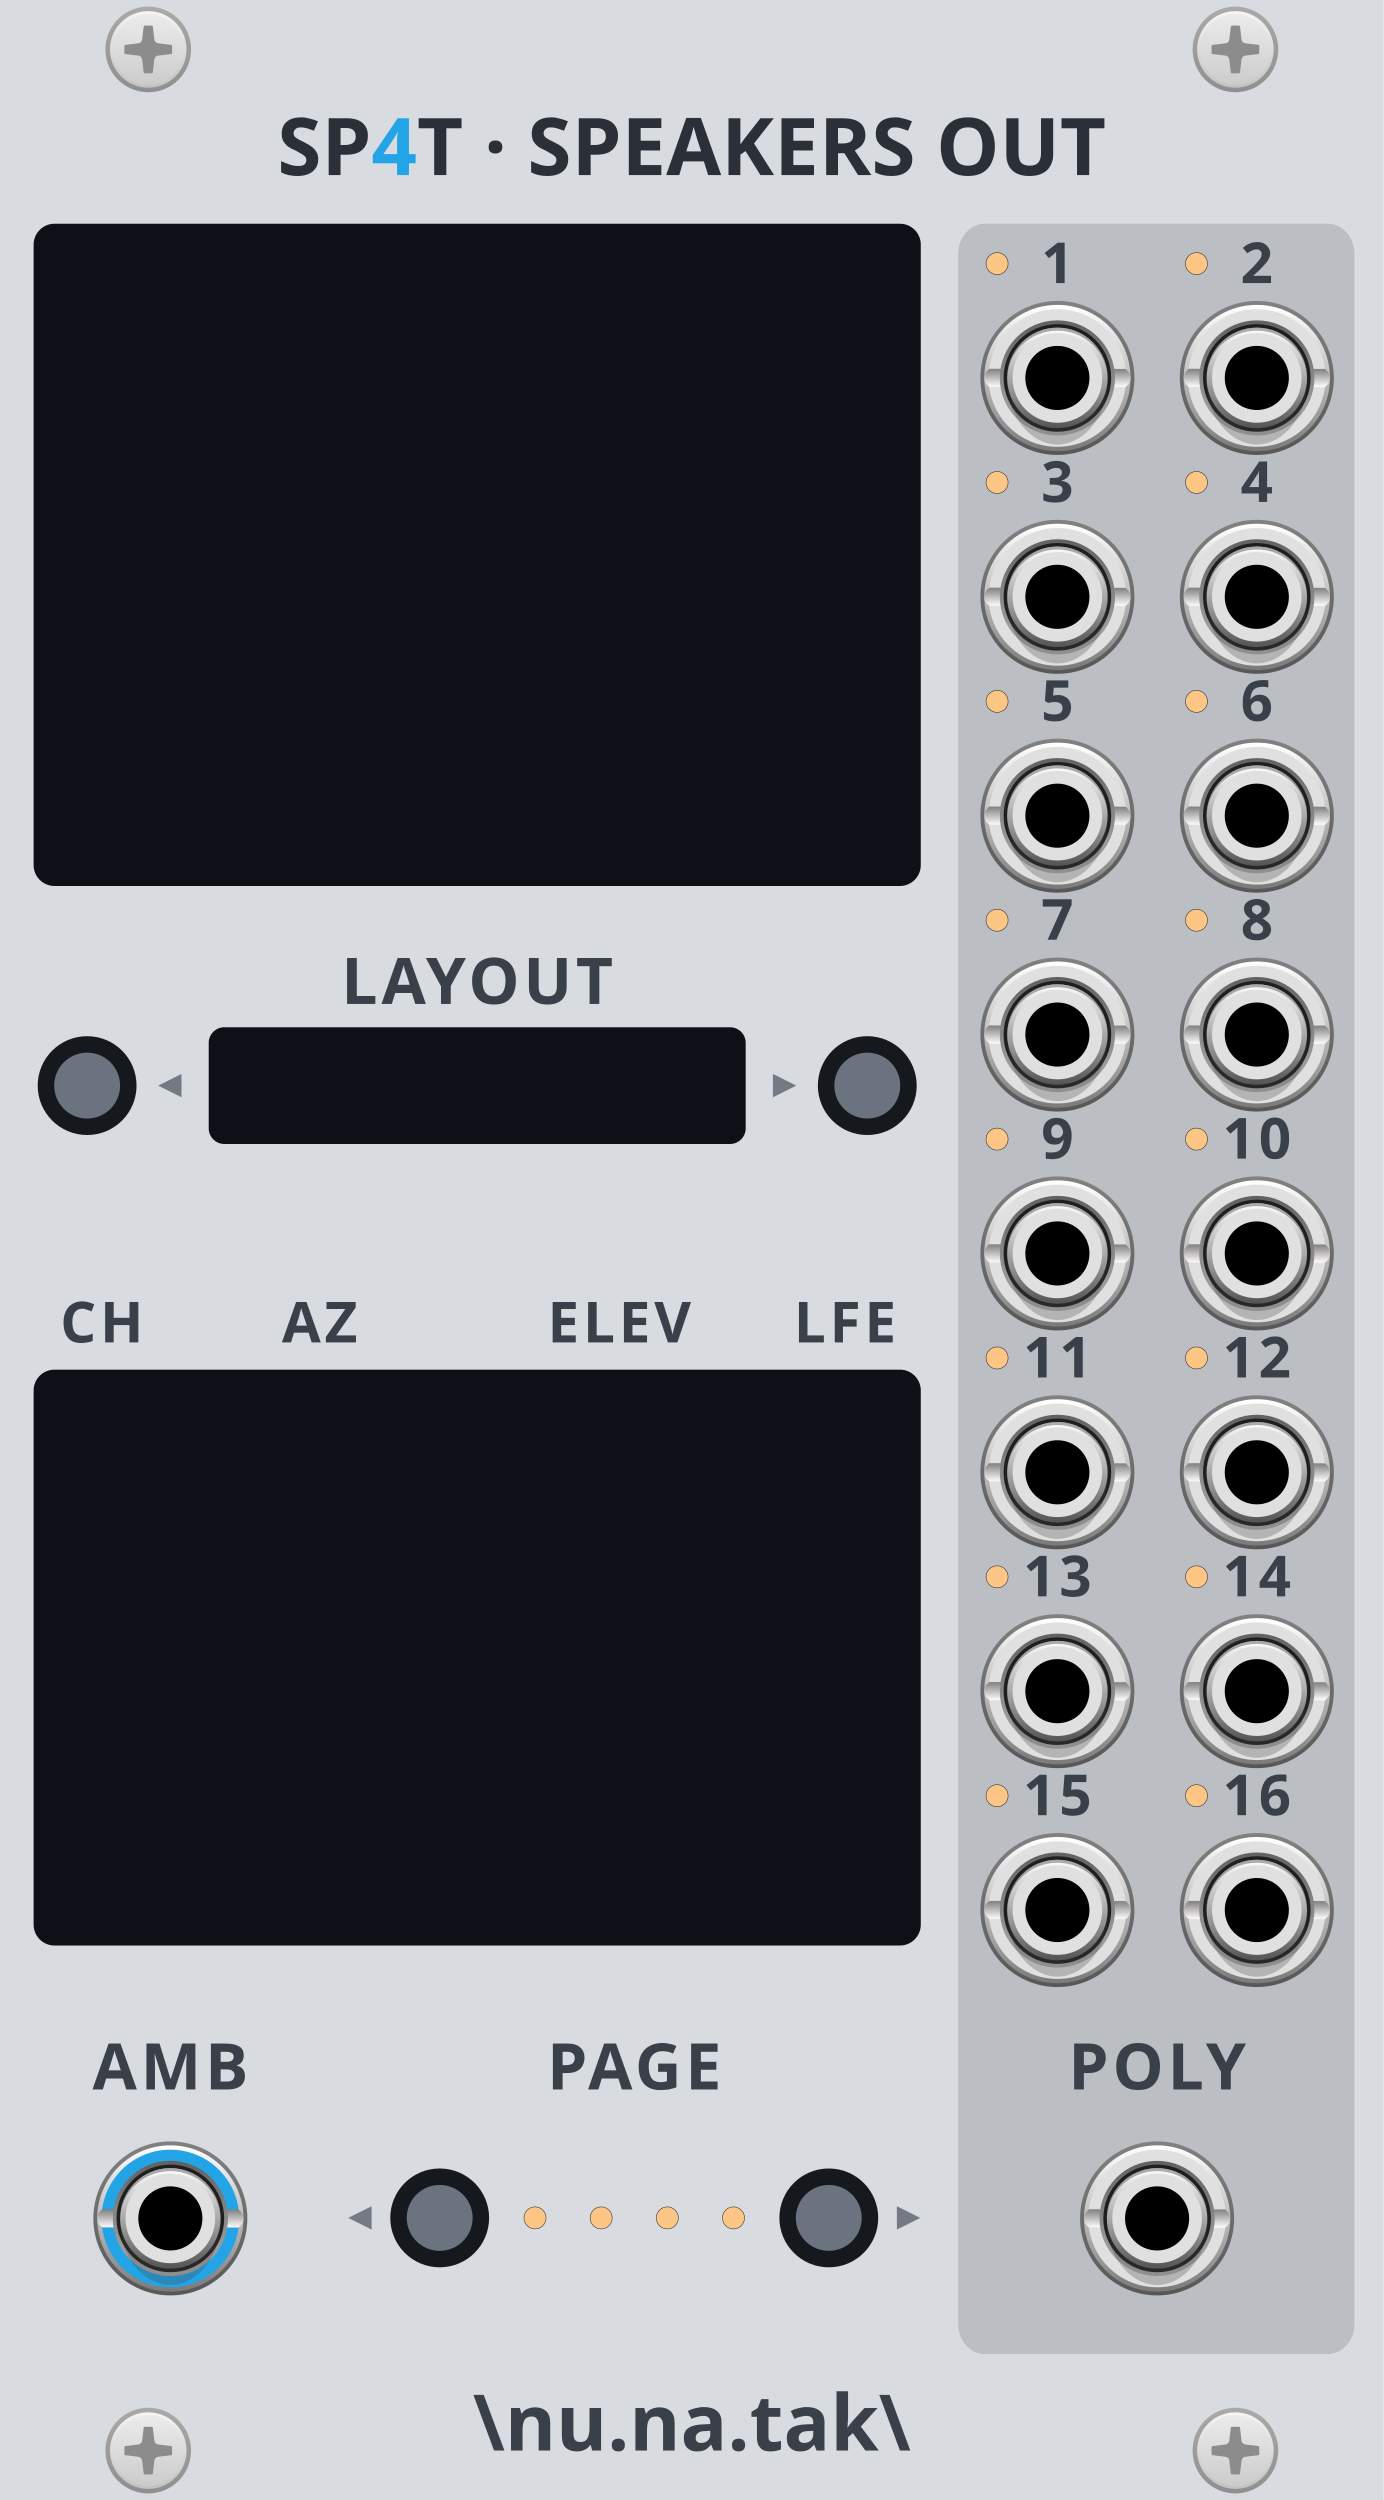
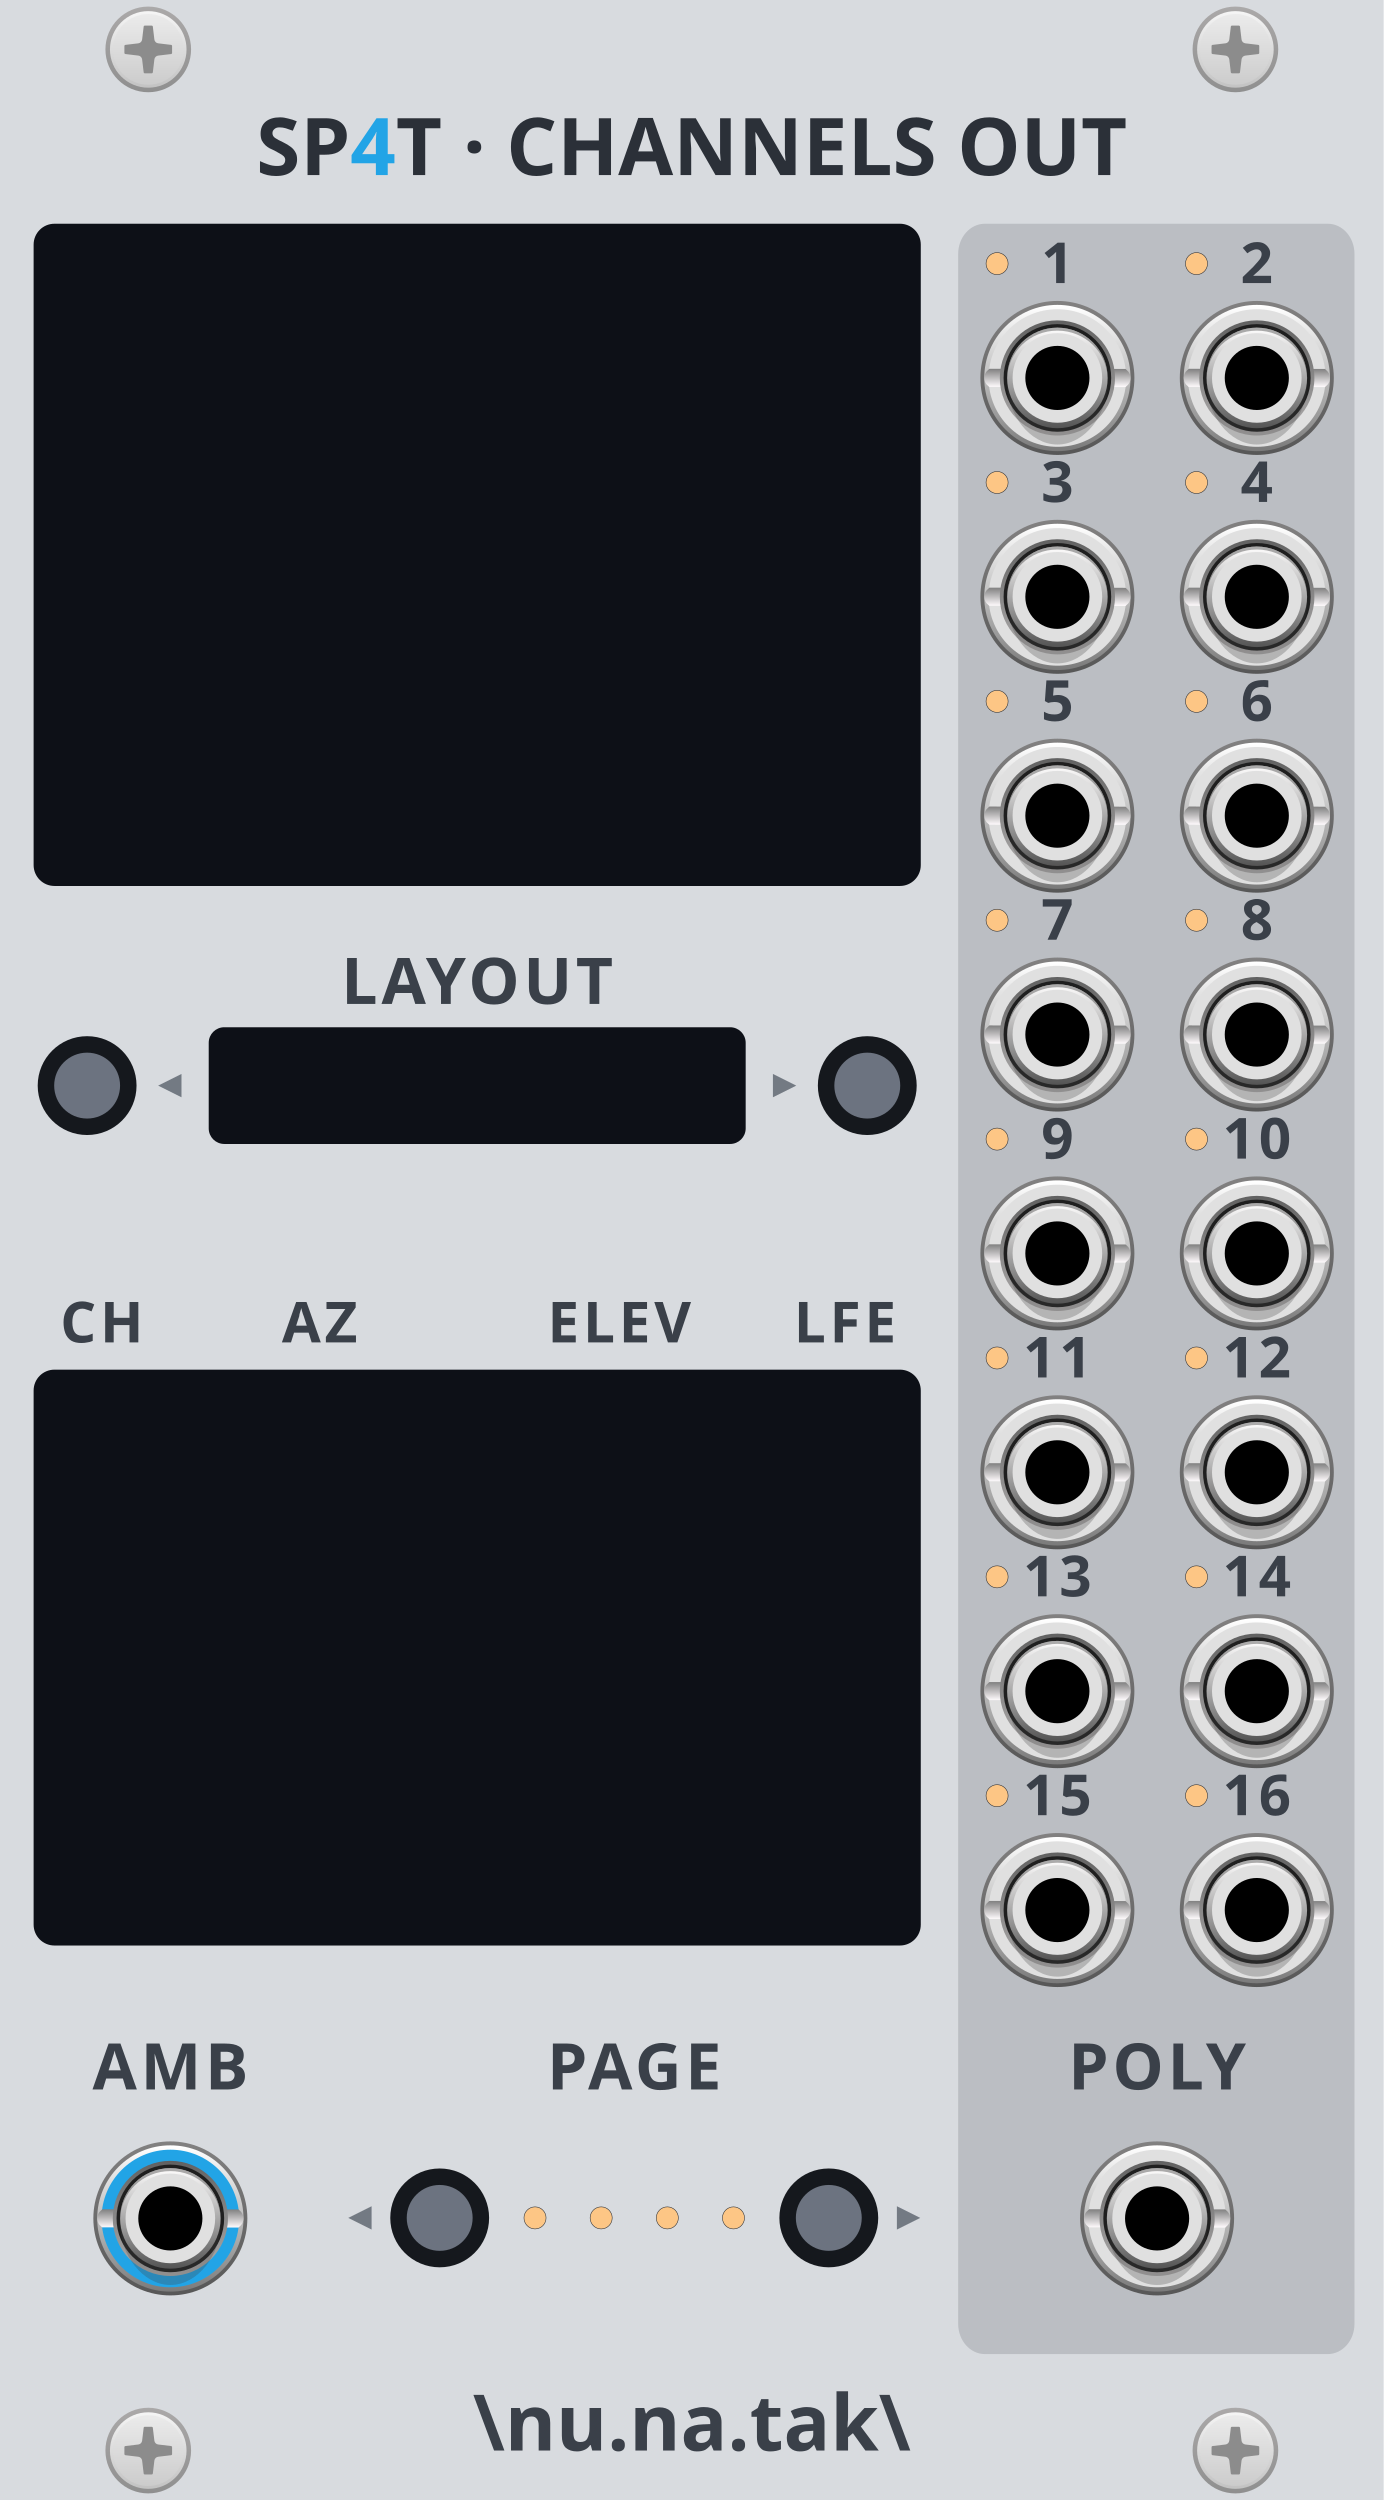
<svg xmlns="http://www.w3.org/2000/svg" xmlns:xlink="http://www.w3.org/1999/xlink" version="1.1" width="71.12mm" height="128.5mm" viewBox="0 0 71.12 128.5">
  <defs id="component-defs">
    <linearGradient id="screw-g1" gradientUnits="userSpaceOnUse" x1="219.999" y1="6477.4" x2="232.999" y2="6477.4" gradientTransform="matrix(6.123234e-17 1 1 -6.123234e-17 -6469.9 -219)">
      <stop offset="0" stop-color="#ABA9A9" id="stop1" />
      <stop offset="1" stop-color="#8F8F8F" id="stop2" />
    </linearGradient>
    <linearGradient id="screw-g2" gradientUnits="userSpaceOnUse" x1="220.687" y1="6477.4" x2="232.311" y2="6477.4" gradientTransform="matrix(6.123234e-17 1 1 -6.123234e-17 -6469.9 -219)">
      <stop offset="0.006" stop-color="#F5F5F5" id="stop3" />
      <stop offset="1" stop-color="#C2C2C2" id="stop4" />
    </linearGradient>
    <linearGradient id="screw-g3" gradientUnits="userSpaceOnUse" x1="221.134" y1="6477.4" x2="231.864" y2="6477.4" gradientTransform="matrix(6.123234e-17 1 1 -6.123234e-17 -6469.9 -219)">
      <stop offset="0.006" stop-color="#EBEBEB" id="stop5" />
      <stop offset="1" stop-color="#CCCCCC" id="stop6" />
    </linearGradient>
    <symbol id="ScrewSilver" viewBox="0 0 15 14.999">
      <circle fill="url(#screw-g1)" cx="7.5" cy="7.499" r="6.5" id="circle6" />
      <circle fill="url(#screw-g2)" cx="7.5" cy="7.499" r="5.812" id="circle7" />
      <circle fill="url(#screw-g3)" cx="7.5" cy="7.499" r="5.365" id="circle8" />
      <path fill="#8C8C8C" d="M10.969,6.81L9.005,6.575C8.704,6.539,8.466,6.301,8.43,5.999L8.196,4.037c-0.01-0.086-0.083-0.15-0.169-0.15H6.973c-0.086,0-0.159,0.064-0.169,0.15l-0.235,1.963C6.533,6.302,6.295,6.54,5.994,6.576L4.031,6.81c-0.086,0.01-0.15,0.083-0.15,0.169v1.054c0,0.086,0.064,0.159,0.15,0.169l1.963,0.235C6.296,8.473,6.533,8.71,6.569,9.012l0.235,1.963c0.01,0.086,0.083,0.15,0.169,0.15h1.054c0.086,0,0.159-0.064,0.169-0.15l0.235-1.963c0.036-0.301,0.274-0.539,0.575-0.575l1.962-0.235c0.086-0.01,0.15-0.083,0.15-0.169V6.979C11.119,6.893,11.054,6.82,10.969,6.81z" id="path8" />
    </symbol>
    <linearGradient id="jack-g16" gradientUnits="userSpaceOnUse" x1="-602.159" y1="1785.691" x2="-578.784" y2="1785.691" gradientTransform="matrix(0 1 1 0 -1773.841 602.399)">
      <stop offset="0" stop-color="#828181" id="stop8" />
      <stop offset="1" stop-color="#575757" id="stop9" />
    </linearGradient>
    <linearGradient id="jack-g17" gradientUnits="userSpaceOnUse" x1="1062.069" y1="-4091.69" x2="1084.274" y2="-4091.69" gradientTransform="matrix(0 1 -1 0 -4079.84 -1061.232)">
      <stop offset="0.006" stop-color="#FFFFFF" id="stop10" />
      <stop offset="1" stop-color="#7A7A7A" id="stop11" />
    </linearGradient>
    <linearGradient id="jack-g18" gradientUnits="userSpaceOnUse" x1="58.862" y1="-54.641" x2="58.862" y2="-51.868" gradientTransform="matrix(1 0 0 -1 -47.00625 -41.32658)">
      <stop offset="0" stop-color="#FFFBFD" id="stop12" />
      <stop offset="1" stop-color="#808080" id="stop13" />
    </linearGradient>
    <linearGradient id="jack-g19" gradientUnits="userSpaceOnUse" x1="-1240.792" y1="-381.897" x2="-1223.316" y2="-381.897" gradientTransform="matrix(0 -1 -1 0 -370.0472 -1220.126)">
      <stop offset="0" stop-color="#B0AEAE" id="stop14" />
      <stop offset="1" stop-color="#616161" id="stop15" />
    </linearGradient>
    <linearGradient id="jack-g20" gradientUnits="userSpaceOnUse" x1="-1884.864" y1="21.483" x2="-1884.864" y2="6.22" gradientTransform="matrix(-1 0 0 -1 -1873.013 25.77966)">
      <stop offset="0" stop-color="#FFFEFE" id="stop16" />
      <stop offset="1" stop-color="#545454" id="stop17" />
    </linearGradient>
    <symbol id="PJ301M" viewBox="0 0 23.7 23.7">
      <path fill="url(#jack-g16)" d="M11.85,23.615c-6.445,0-11.688-5.243-11.688-11.687c0-6.445,5.243-11.688,11.688-11.688s11.687,5.243,11.687,11.688C23.538,18.373,18.295,23.615,11.85,23.615z" id="path19" />
      <circle fill="url(#jack-g17)" cx="11.85" cy="11.94" r="11.102" id="circle19" />
      <circle fill="#E0E0E0" cx="11.85" cy="11.94" r="10.443" id="circle20" />
      <path fill="url(#jack-g18)" d="M1.521,10.542l-0.43,0.417C0.652,11.537,0.655,12.339,1.099,12.915l0.398,0.369l20.7,0.03l0.402-0.384c0.46-0.573,0.463-1.387,0.008-1.964l-0.41-0.401L1.521,10.542z" id="path20" />
      <circle fill="url(#jack-g19)" cx="11.85" cy="11.928" r="8.738" id="circle21" />
      <circle fill="#1F1F1F" cx="11.85" cy="11.928" r="8.167" id="circle22" />
      <path opacity="0.28" fill="#404040" d="M11.85,4.297c4.213,0,7.629,3.782,7.629,8.448s-3.415,9.288-7.629,9.288s-7.629-4.622-7.629-9.288S7.637,4.297,11.85,4.297z" id="path22" />
      <circle fill="url(#jack-g20)" cx="11.85" cy="11.928" r="7.631" id="circle23" />
      <circle fill="#E0E0E0" cx="11.85" cy="11.928" r="6.8" id="circle24" />
      <g opacity="0.43" id="g26">
        <path fill="#404040" d="M11.85,4.746c4.175,0,7.561,3.257,7.623,7.296c0.001-0.038,0.006-0.075,0.006-0.114c0-4.215-3.415-7.631-7.629-7.631S4.221,7.713,4.221,11.928c0,0.038,0.005,0.076,0.006,0.114C4.289,8.003,7.675,4.746,11.85,4.746z" id="path24" />
        <path opacity="0.28" fill="#404040" d="M4.227,12.042c-0.001,0.037-0.006,0.073-0.006,0.111c0,4.091,3.415,7.407,7.629,7.407C7.675,19.559,4.289,16.203,4.227,12.042z" id="path25" />
        <path opacity="0.28" fill="#404040" d="M11.85,19.559c4.213,0,7.629-3.316,7.629-7.407c0-0.037-0.005-0.073-0.006-0.111C19.411,16.203,16.025,19.559,11.85,19.559z" id="path26" />
      </g>
      <circle fill="#000000" cx="11.85" cy="11.928" r="4.867" id="circle26" />
    </symbol>
    <symbol id="SP4TAmbiPort" viewBox="0 0 23.7 23.7">
      <path fill="url(#jack-g16)" d="M11.85,23.615c-6.445,0-11.688-5.243-11.688-11.687c0-6.445,5.243-11.688,11.688-11.688s11.687,5.243,11.687,11.688C23.538,18.373,18.295,23.615,11.85,23.615z" id="path19-amb" />
      <circle fill="url(#jack-g17)" cx="11.85" cy="11.94" r="11.102" id="circle19-amb" />
      <circle fill="#22A4E6" cx="11.85" cy="11.94" r="10.443" id="circle20-amb" />
      <path fill="url(#jack-g18)" d="M1.521,10.542l-0.43,0.417C0.652,11.537,0.655,12.339,1.099,12.915l0.398,0.369l20.7,0.03l0.402-0.384c0.46-0.573,0.463-1.387,0.008-1.964l-0.41-0.401L1.521,10.542z" id="path20-amb" />
      <circle fill="url(#jack-g19)" cx="11.85" cy="11.928" r="8.738" id="circle21-amb" />
      <circle fill="#1F1F1F" cx="11.85" cy="11.928" r="8.167" id="circle22-amb" />
      <path opacity="0.28" fill="#404040" d="M11.85,4.297c4.213,0,7.629,3.782,7.629,8.448s-3.415,9.288-7.629,9.288s-7.629-4.622-7.629-9.288S7.637,4.297,11.85,4.297z" id="path22-amb" />
      <circle fill="url(#jack-g20)" cx="11.85" cy="11.928" r="7.631" id="circle23-amb" />
      <circle fill="#E0E0E0" cx="11.85" cy="11.928" r="6.8" id="circle24-amb" />
      <g opacity="0.43" id="g26-amb">
        <path fill="#404040" d="M11.85,4.746c4.175,0,7.561,3.257,7.623,7.296c0.001-0.038,0.006-0.075,0.006-0.114c0-4.215-3.415-7.631-7.629-7.631S4.221,7.713,4.221,11.928c0,0.038,0.005,0.076,0.006,0.114C4.289,8.003,7.675,4.746,11.85,4.746z" id="path24-amb" />
        <path opacity="0.28" fill="#404040" d="M4.227,12.042c-0.001,0.037-0.006,0.073-0.006,0.111c0,4.091,3.415,7.407,7.629,7.407C7.675,19.559,4.289,16.203,4.227,12.042z" id="path25-amb" />
        <path opacity="0.28" fill="#404040" d="M11.85,19.559c4.213,0,7.629-3.316,7.629-7.407c0-0.037-0.005-0.073-0.006-0.111C19.411,16.203,16.025,19.559,11.85,19.559z" id="path26-amb" />
      </g>
      <circle fill="#000000" cx="11.85" cy="11.928" r="4.867" id="circle26-amb" />
    </symbol>
    <symbol id="SP4TButton" viewBox="0 0 20 20">
      <circle cx="10" cy="10" r="9.6" fill="#15181d" />
      <circle cx="10" cy="10" r="6.4" fill="#6C7380" />
    </symbol>
  </defs>
  <g id="panel">
    <rect id="background" x="0" y="0" width="71.12" height="128.5" fill="#d8dbdf" />
-     <text id="title" x="35.56" y="9" font-family="'Rounded Mplus 1c', 'Arial Rounded MT Bold', sans-serif" font-size="4.1" font-weight="700" text-anchor="middle" fill="#2b3038">SP<tspan fill="#22a4e6" id="title-accent">4</tspan>T · SPEAKERS OUT</text>
+     <text id="title" x="35.56" y="9" font-family="'Rounded Mplus 1c', 'Arial Rounded MT Bold', sans-serif" font-size="4.1" font-weight="700" text-anchor="middle" fill="#2b3038">SP<tspan fill="#22a4e6" id="title-accent">4</tspan>T · CHANNELS OUT</text>
    <text id="brand" x="35.56" y="125.958" font-family="'Rounded Mplus 1c', 'Arial Rounded MT Bold', sans-serif" font-size="4" font-weight="700" text-anchor="middle" fill="#3a4049">\nu.na.tak\</text>
    <rect id="screen" x="1.728" y="11.500" width="45.600" height="34.039" rx="1.072" fill="#0d1017" />
    <text x="24.528" y="51.600" style="font-weight:600;font-size:3.3px;font-family:'Barlow Condensed', 'Arial Narrow', sans-serif;letter-spacing:0.2;text-anchor:middle;fill:#3a4049">LAYOUT</text>
    <rect id="layout-screen" x="10.728" y="52.800" width="27.600" height="6.000" rx="0.8" fill="#0d1017" />
    <path id="layout-prev-arrow" d="M 8.128,55.800 L 9.328,55.200 L 9.328,56.400 Z" style="fill:#737a83;stroke:none" />
    <path id="layout-next-arrow" d="M 40.928,55.800 L 39.728,55.200 L 39.728,56.400 Z" style="fill:#737a83;stroke:none" />
    <text x="5.228" y="69.000" style="font-weight:600;font-size:2.9px;font-family:'Barlow Condensed', 'Arial Narrow', sans-serif;letter-spacing:0.2;text-anchor:middle;fill:#3a4049">CH</text>
    <text x="16.428" y="69.000" style="font-weight:600;font-size:2.9px;font-family:'Barlow Condensed', 'Arial Narrow', sans-serif;letter-spacing:0.2;text-anchor:middle;fill:#3a4049">AZ</text>
    <text x="31.828" y="69.000" style="font-weight:600;font-size:2.9px;font-family:'Barlow Condensed', 'Arial Narrow', sans-serif;letter-spacing:0.2;text-anchor:middle;fill:#3a4049">ELEV</text>
    <text x="43.428" y="69.000" style="font-weight:600;font-size:2.9px;font-family:'Barlow Condensed', 'Arial Narrow', sans-serif;letter-spacing:0.2;text-anchor:middle;fill:#3a4049">LFE</text>
    <rect id="table-screen" x="1.728" y="70.400" width="45.600" height="29.600" rx="1.072" fill="#0d1017" />
    <text x="8.756" y="107.400" style="font-weight:600;font-size:3.3px;font-family:'Barlow Condensed', 'Arial Narrow', sans-serif;letter-spacing:0.2;text-anchor:middle;fill:#3a4049">AMB</text>
    <text x="32.600" y="107.400" style="font-weight:600;font-size:3.3px;font-family:'Barlow Condensed', 'Arial Narrow', sans-serif;letter-spacing:0.2;text-anchor:middle;fill:#3a4049">PAGE</text>
    <path id="page-prev-arrow" d="M 17.900,114.000 L 19.100,113.400 L 19.100,114.600 Z" style="fill:#737a83;stroke:none" />
    <path id="page-next-arrow" d="M 47.300,114.000 L 46.100,113.400 L 46.100,114.600 Z" style="fill:#737a83;stroke:none" />
    <rect id="outputs-block" x="49.25" y="11.5" width="20.370" height="109.500" rx="1.374" ry="1.552" style="fill:#bbbec3;stroke:none" />
    <text x="54.350" y="14.550" style="font-weight:600;font-size:2.9px;font-family:'Barlow Condensed', 'Arial Narrow', sans-serif;letter-spacing:0.2;text-anchor:middle;fill:#3a4049">1</text>
    <text x="64.600" y="14.550" style="font-weight:600;font-size:2.9px;font-family:'Barlow Condensed', 'Arial Narrow', sans-serif;letter-spacing:0.2;text-anchor:middle;fill:#3a4049">2</text>
    <text x="54.350" y="25.800" style="font-weight:600;font-size:2.9px;font-family:'Barlow Condensed', 'Arial Narrow', sans-serif;letter-spacing:0.2;text-anchor:middle;fill:#3a4049">3</text>
    <text x="64.600" y="25.800" style="font-weight:600;font-size:2.9px;font-family:'Barlow Condensed', 'Arial Narrow', sans-serif;letter-spacing:0.2;text-anchor:middle;fill:#3a4049">4</text>
    <text x="54.350" y="37.050" style="font-weight:600;font-size:2.9px;font-family:'Barlow Condensed', 'Arial Narrow', sans-serif;letter-spacing:0.2;text-anchor:middle;fill:#3a4049">5</text>
    <text x="64.600" y="37.050" style="font-weight:600;font-size:2.9px;font-family:'Barlow Condensed', 'Arial Narrow', sans-serif;letter-spacing:0.2;text-anchor:middle;fill:#3a4049">6</text>
    <text x="54.350" y="48.300" style="font-weight:600;font-size:2.9px;font-family:'Barlow Condensed', 'Arial Narrow', sans-serif;letter-spacing:0.2;text-anchor:middle;fill:#3a4049">7</text>
    <text x="64.600" y="48.300" style="font-weight:600;font-size:2.9px;font-family:'Barlow Condensed', 'Arial Narrow', sans-serif;letter-spacing:0.2;text-anchor:middle;fill:#3a4049">8</text>
    <text x="54.350" y="59.550" style="font-weight:600;font-size:2.9px;font-family:'Barlow Condensed', 'Arial Narrow', sans-serif;letter-spacing:0.2;text-anchor:middle;fill:#3a4049">9</text>
    <text x="64.600" y="59.550" style="font-weight:600;font-size:2.9px;font-family:'Barlow Condensed', 'Arial Narrow', sans-serif;letter-spacing:0.2;text-anchor:middle;fill:#3a4049">10</text>
    <text x="54.350" y="70.800" style="font-weight:600;font-size:2.9px;font-family:'Barlow Condensed', 'Arial Narrow', sans-serif;letter-spacing:0.2;text-anchor:middle;fill:#3a4049">11</text>
    <text x="64.600" y="70.800" style="font-weight:600;font-size:2.9px;font-family:'Barlow Condensed', 'Arial Narrow', sans-serif;letter-spacing:0.2;text-anchor:middle;fill:#3a4049">12</text>
    <text x="54.350" y="82.050" style="font-weight:600;font-size:2.9px;font-family:'Barlow Condensed', 'Arial Narrow', sans-serif;letter-spacing:0.2;text-anchor:middle;fill:#3a4049">13</text>
    <text x="64.600" y="82.050" style="font-weight:600;font-size:2.9px;font-family:'Barlow Condensed', 'Arial Narrow', sans-serif;letter-spacing:0.2;text-anchor:middle;fill:#3a4049">14</text>
    <text x="54.350" y="93.300" style="font-weight:600;font-size:2.9px;font-family:'Barlow Condensed', 'Arial Narrow', sans-serif;letter-spacing:0.2;text-anchor:middle;fill:#3a4049">15</text>
    <text x="64.600" y="93.300" style="font-weight:600;font-size:2.9px;font-family:'Barlow Condensed', 'Arial Narrow', sans-serif;letter-spacing:0.2;text-anchor:middle;fill:#3a4049">16</text>
    <text x="59.475" y="107.400" style="font-weight:600;font-size:3.3px;font-family:'Barlow Condensed', 'Arial Narrow', sans-serif;letter-spacing:0.2;text-anchor:middle;fill:#3a4049">POLY</text>
  </g>
  <g id="components">
    <use id="screw-top-left" xlink:href="#ScrewSilver" x="5.08" y="0" width="5.08" height="5.08" />
    <use id="screw-top-right" xlink:href="#ScrewSilver" x="60.96" y="0" width="5.08" height="5.08" />
    <use id="screw-bottom-left" xlink:href="#ScrewSilver" x="5.08" y="123.42" width="5.08" height="5.08" />
    <use id="screw-bottom-right" xlink:href="#ScrewSilver" x="60.96" y="123.42" width="5.08" height="5.08" />
    <use id="prev-layout-param" xlink:href="#SP4TButton" x="1.832" y="53.154" width="5.292" height="5.292" />
    <use id="next-layout-param" xlink:href="#SP4TButton" x="41.932" y="53.154" width="5.292" height="5.292" />
    <use id="ambi-input" xlink:href="#SP4TAmbiPort" x="4.743" y="109.987" width="8.026" height="8.026" />
    <use id="prev-page-param" xlink:href="#SP4TButton" x="19.954" y="111.354" width="5.292" height="5.292" />
    <use id="next-page-param" xlink:href="#SP4TButton" x="39.954" y="111.354" width="5.292" height="5.292" />
    <use id="ch1-output" xlink:href="#PJ301M" x="50.337" y="15.387" width="8.026" height="8.026" />
    <use id="ch2-output" xlink:href="#PJ301M" x="60.587" y="15.387" width="8.026" height="8.026" />
    <use id="ch3-output" xlink:href="#PJ301M" x="50.337" y="26.637" width="8.026" height="8.026" />
    <use id="ch4-output" xlink:href="#PJ301M" x="60.587" y="26.637" width="8.026" height="8.026" />
    <use id="ch5-output" xlink:href="#PJ301M" x="50.337" y="37.887" width="8.026" height="8.026" />
    <use id="ch6-output" xlink:href="#PJ301M" x="60.587" y="37.887" width="8.026" height="8.026" />
    <use id="ch7-output" xlink:href="#PJ301M" x="50.337" y="49.137" width="8.026" height="8.026" />
    <use id="ch8-output" xlink:href="#PJ301M" x="60.587" y="49.137" width="8.026" height="8.026" />
    <use id="ch9-output" xlink:href="#PJ301M" x="50.337" y="60.387" width="8.026" height="8.026" />
    <use id="ch10-output" xlink:href="#PJ301M" x="60.587" y="60.387" width="8.026" height="8.026" />
    <use id="ch11-output" xlink:href="#PJ301M" x="50.337" y="71.637" width="8.026" height="8.026" />
    <use id="ch12-output" xlink:href="#PJ301M" x="60.587" y="71.637" width="8.026" height="8.026" />
    <use id="ch13-output" xlink:href="#PJ301M" x="50.337" y="82.887" width="8.026" height="8.026" />
    <use id="ch14-output" xlink:href="#PJ301M" x="60.587" y="82.887" width="8.026" height="8.026" />
    <use id="ch15-output" xlink:href="#PJ301M" x="50.337" y="94.137" width="8.026" height="8.026" />
    <use id="ch16-output" xlink:href="#PJ301M" x="60.587" y="94.137" width="8.026" height="8.026" />
    <use id="poly-output" xlink:href="#PJ301M" x="55.462" y="109.987" width="8.026" height="8.026" />
  </g>
  <g id="leds">
    <circle id="page1-led" cx="27.500" cy="114.000" r="0.567" style="fill:#fdc685;stroke:#23272e;stroke-width:0.027" />
    <circle id="page2-led" cx="30.900" cy="114.000" r="0.567" style="fill:#fdc685;stroke:#23272e;stroke-width:0.027" />
    <circle id="page3-led" cx="34.300" cy="114.000" r="0.567" style="fill:#fdc685;stroke:#23272e;stroke-width:0.027" />
    <circle id="page4-led" cx="37.700" cy="114.000" r="0.567" style="fill:#fdc685;stroke:#23272e;stroke-width:0.027" />
    <circle id="ch1-led" cx="51.250" cy="13.550" r="0.567" style="fill:#fdc685;stroke:#23272e;stroke-width:0.027" />
    <circle id="ch2-led" cx="61.500" cy="13.550" r="0.567" style="fill:#fdc685;stroke:#23272e;stroke-width:0.027" />
    <circle id="ch3-led" cx="51.250" cy="24.800" r="0.567" style="fill:#fdc685;stroke:#23272e;stroke-width:0.027" />
    <circle id="ch4-led" cx="61.500" cy="24.800" r="0.567" style="fill:#fdc685;stroke:#23272e;stroke-width:0.027" />
    <circle id="ch5-led" cx="51.250" cy="36.050" r="0.567" style="fill:#fdc685;stroke:#23272e;stroke-width:0.027" />
    <circle id="ch6-led" cx="61.500" cy="36.050" r="0.567" style="fill:#fdc685;stroke:#23272e;stroke-width:0.027" />
    <circle id="ch7-led" cx="51.250" cy="47.300" r="0.567" style="fill:#fdc685;stroke:#23272e;stroke-width:0.027" />
    <circle id="ch8-led" cx="61.500" cy="47.300" r="0.567" style="fill:#fdc685;stroke:#23272e;stroke-width:0.027" />
    <circle id="ch9-led" cx="51.250" cy="58.550" r="0.567" style="fill:#fdc685;stroke:#23272e;stroke-width:0.027" />
    <circle id="ch10-led" cx="61.500" cy="58.550" r="0.567" style="fill:#fdc685;stroke:#23272e;stroke-width:0.027" />
    <circle id="ch11-led" cx="51.250" cy="69.800" r="0.567" style="fill:#fdc685;stroke:#23272e;stroke-width:0.027" />
    <circle id="ch12-led" cx="61.500" cy="69.800" r="0.567" style="fill:#fdc685;stroke:#23272e;stroke-width:0.027" />
    <circle id="ch13-led" cx="51.250" cy="81.050" r="0.567" style="fill:#fdc685;stroke:#23272e;stroke-width:0.027" />
    <circle id="ch14-led" cx="61.500" cy="81.050" r="0.567" style="fill:#fdc685;stroke:#23272e;stroke-width:0.027" />
    <circle id="ch15-led" cx="51.250" cy="92.300" r="0.567" style="fill:#fdc685;stroke:#23272e;stroke-width:0.027" />
    <circle id="ch16-led" cx="61.500" cy="92.300" r="0.567" style="fill:#fdc685;stroke:#23272e;stroke-width:0.027" />
  </g>
</svg>
